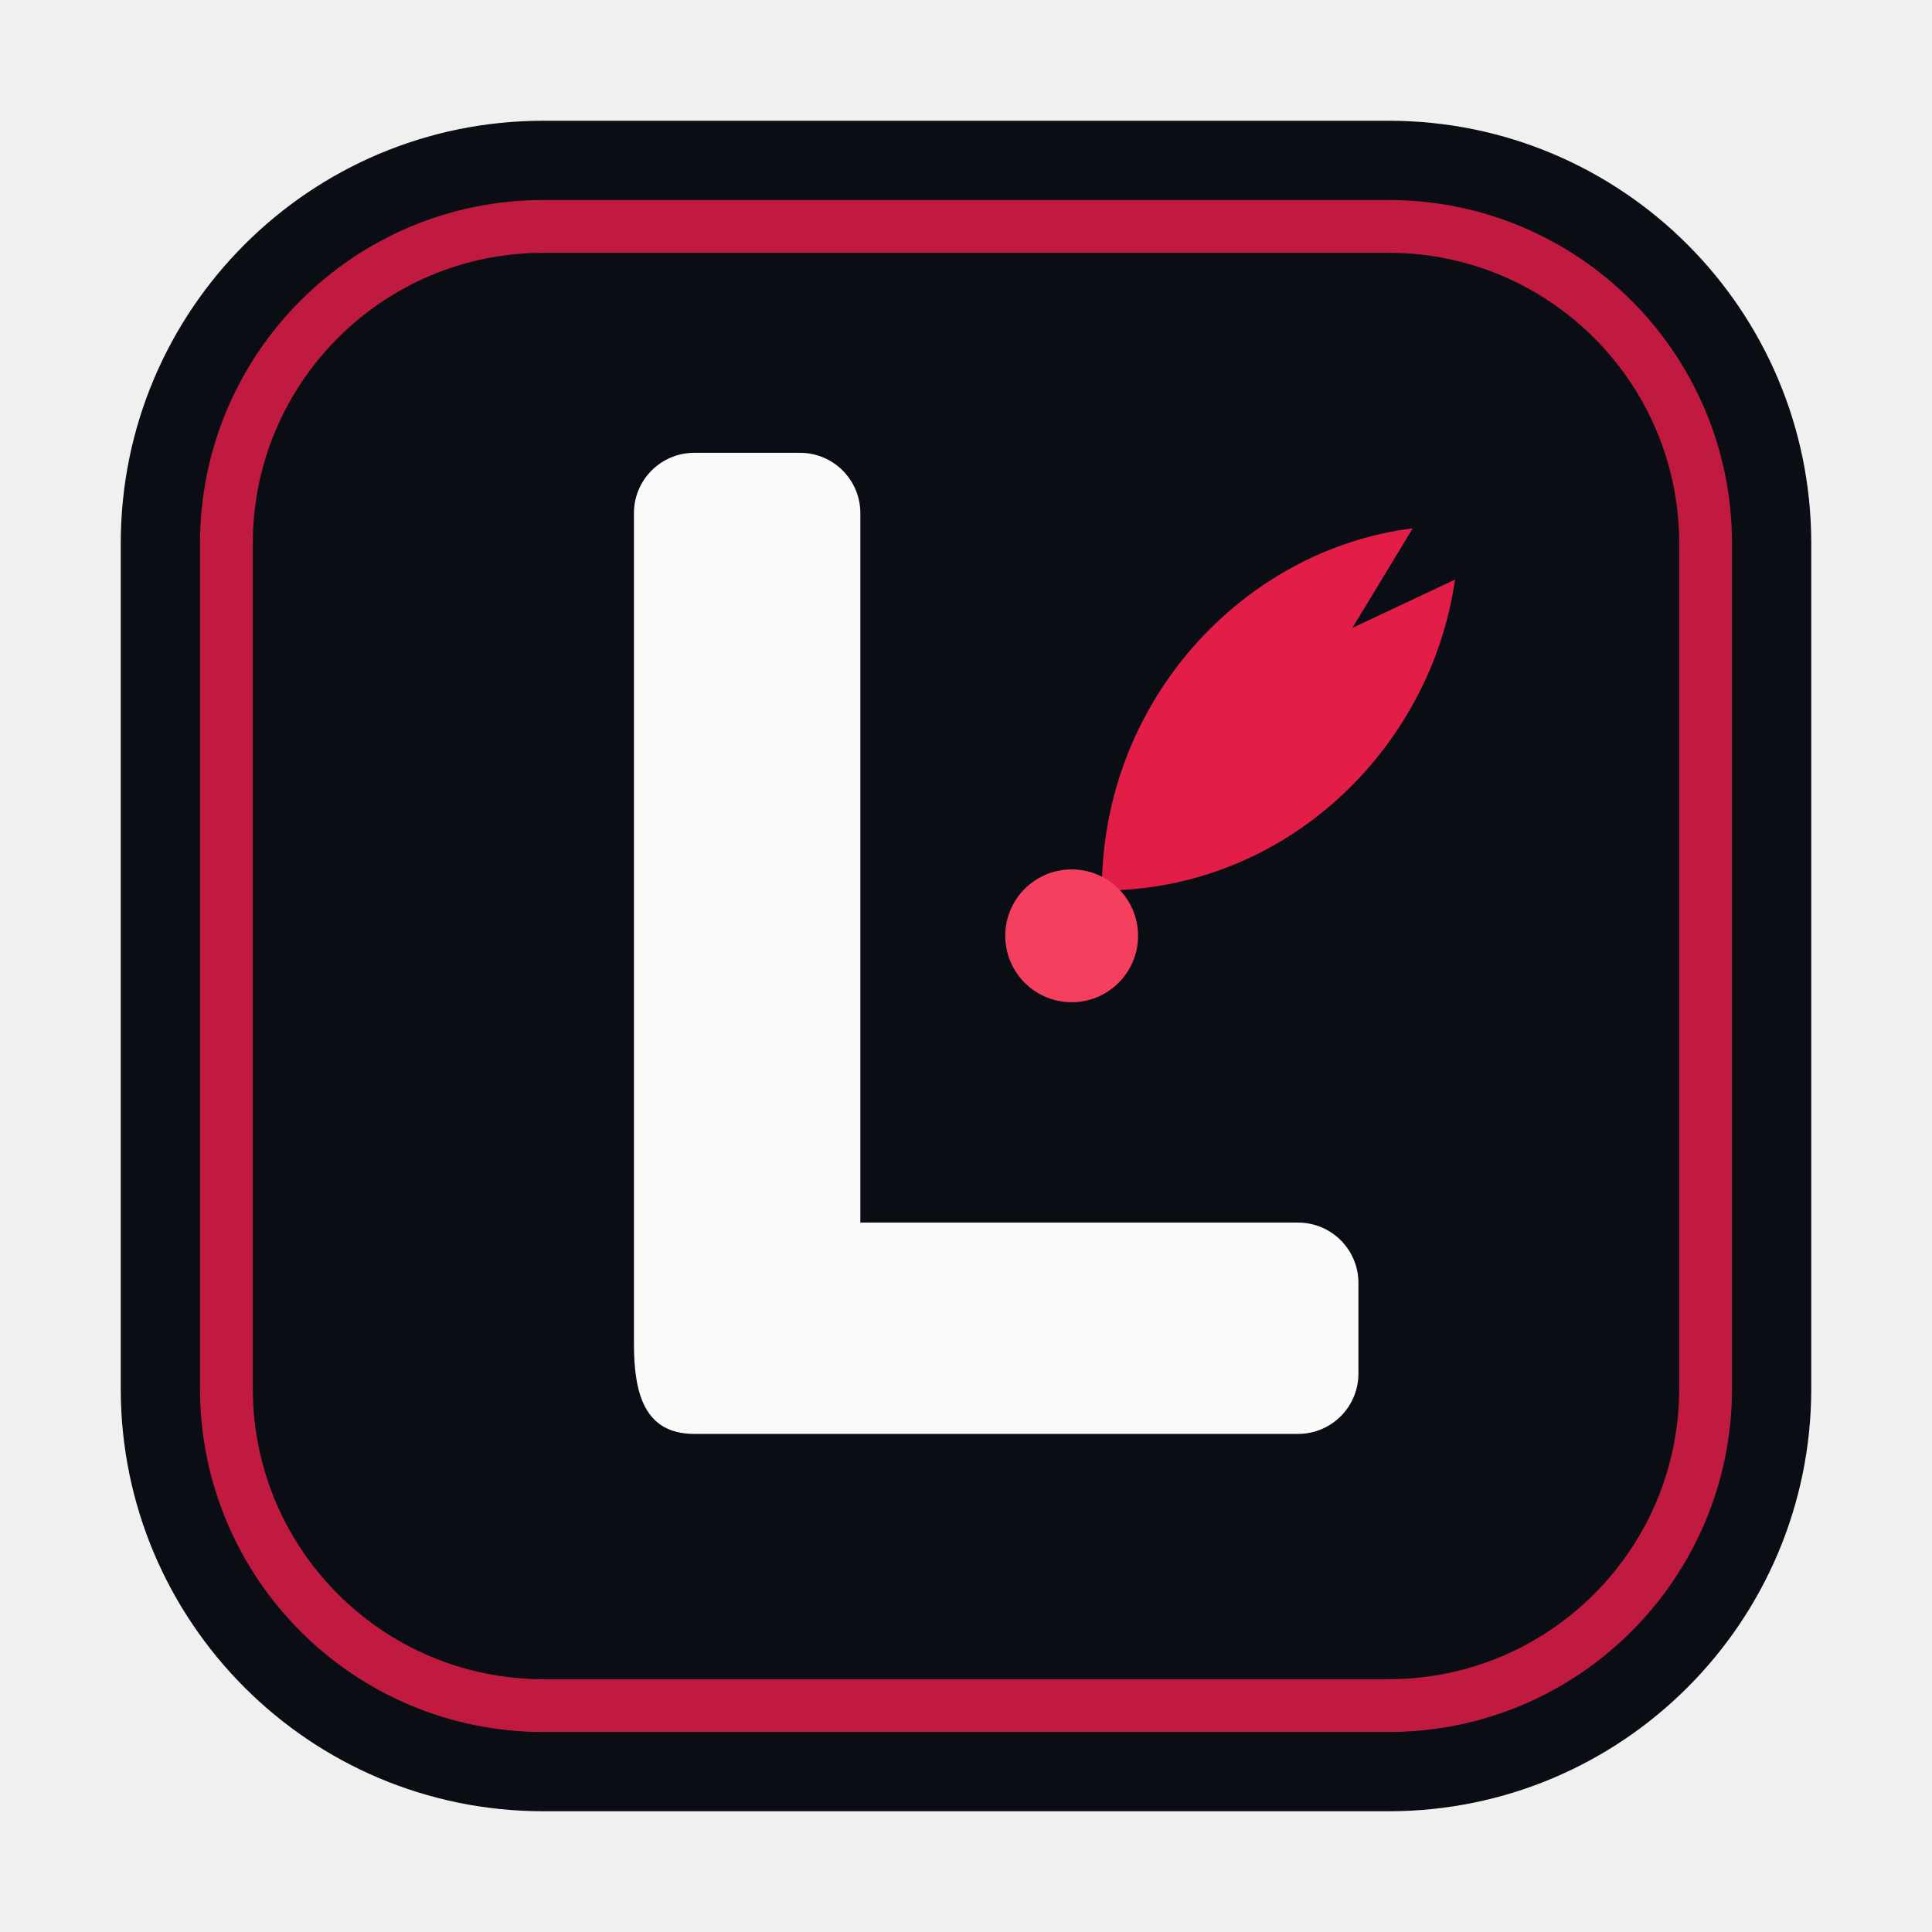
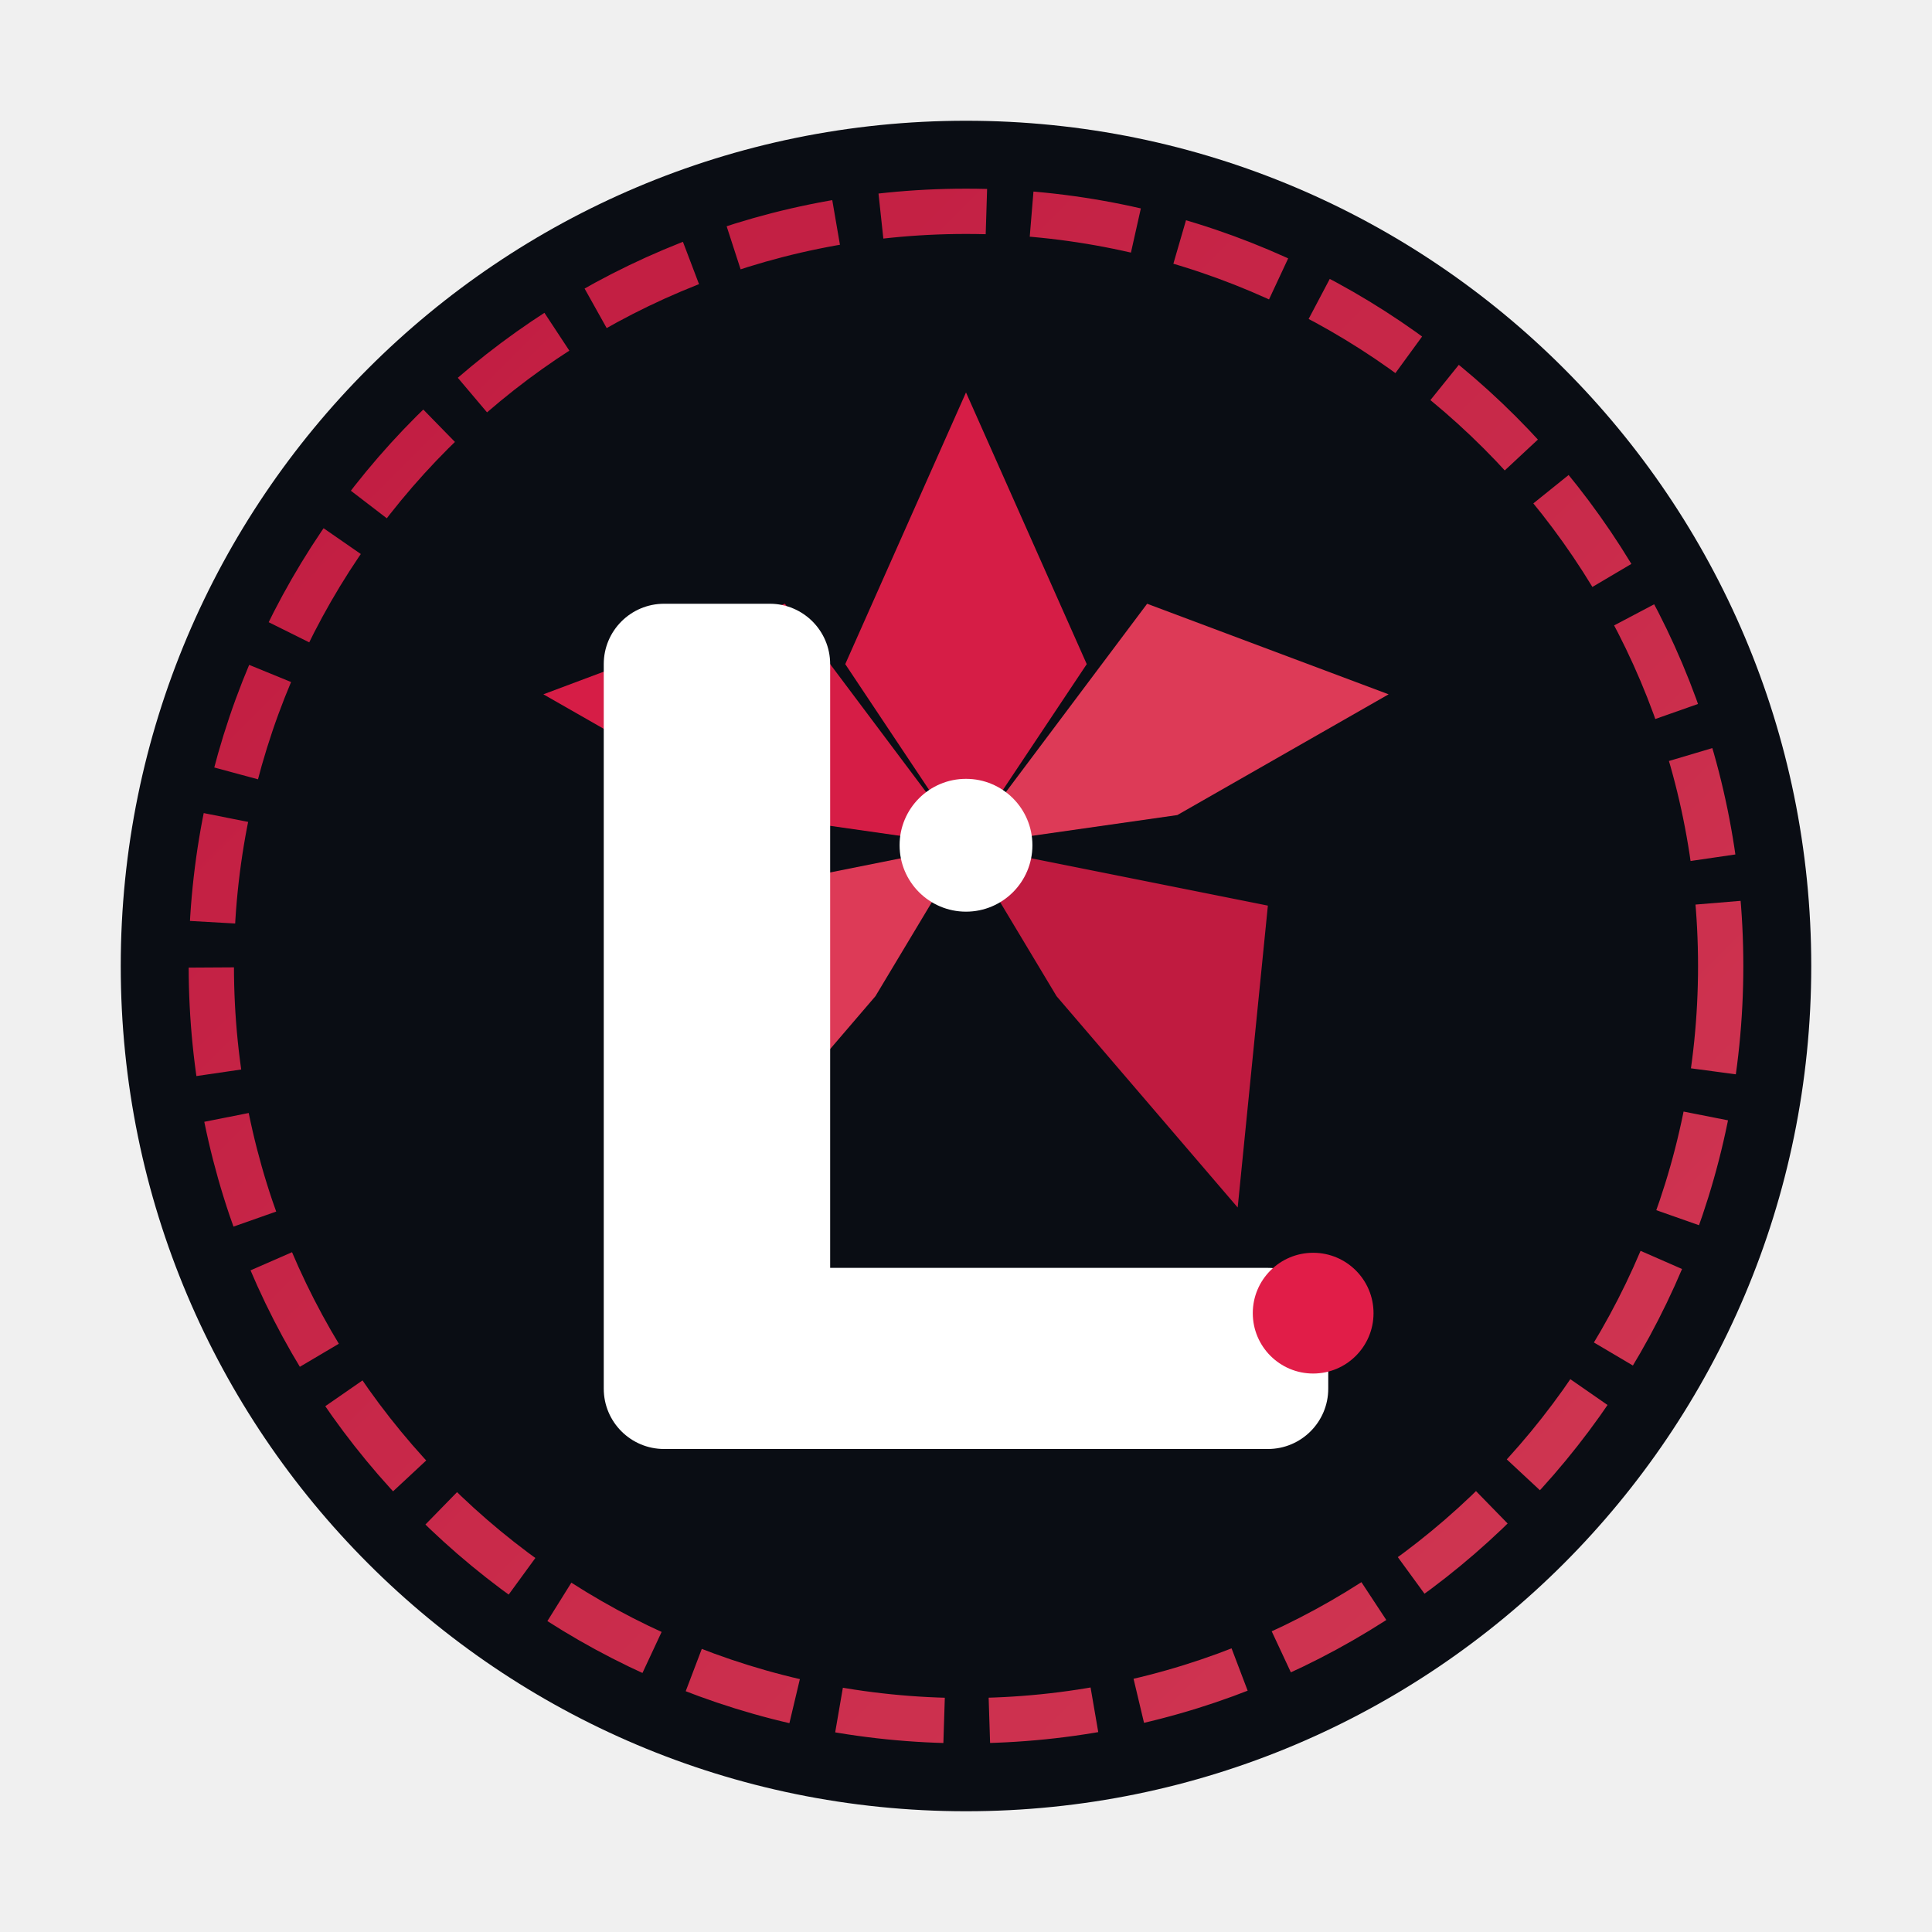
<svg xmlns="http://www.w3.org/2000/svg" viewBox="0 0 64 64" fill="none">
-   <rect x="4" y="4" width="56" height="56" rx="14" fill="#0A0D14" />
-   <rect x="7.5" y="7.5" width="49" height="49" rx="10.5" stroke="#E11D48" stroke-width="1.75" stroke-opacity="0.85" />
-   <path d="M21 17C21 15.895 21.895 15 23 15H26.5C27.605 15 28.5 15.895 28.5 17V40.5H43C44.105 40.5 45 41.395 45 42.5V45.5C45 46.605 44.105 47.5 43 47.5H23C21.343 47.5 21 46.157 21 44.5V17Z" fill="#FAFAFA" />
-   <path d="M36.5 29.5C36.5 23.2 41.2 18.2 46.8 17.5L44.8 20.8L48.2 19.2C47.4 24.8 42.6 29.5 36.5 29.5Z" fill="#E11D48" />
-   <circle cx="35.5" cy="31" r="2.2" fill="#F43F5E" />
+   <defs>
+     <linearGradient id="crestRing" x1="8" y1="8" x2="56" y2="56" gradientUnits="userSpaceOnUse">
+       <stop offset="0%" stop-color="#E11D48" />
+       <stop offset="100%" stop-color="#F43F5E" />
+     </linearGradient>
+   </defs>
+   <circle cx="32" cy="32" r="28" fill="#0A0D14" />
+   <circle cx="32" cy="32" r="25" stroke="url(#crestRing)" stroke-width="1.5" stroke-opacity="0.85" stroke-dasharray="3.5 1.5" />
+   <g transform="translate(32, 28)">
+     <path d="M0 -15 L4 -6 L0 0 L-4 -6 Z" fill="#E11D48" opacity="0.95" />
+     <path d="M14 -5 L7 -1 L0 0 L6 -8 Z" fill="#F43F5E" opacity="0.9" />
+     <path d="M9 12 L3 5 L0 0 L10 2 Z" fill="#E11D48" opacity="0.85" />
+     <path d="M-9 12 L-10 2 L0 0 L-3 5 Z" fill="#F43F5E" opacity="0.9" />
+     <path d="M-14 -5 L-6 -8 L0 0 L-7 -1 Z" fill="#E11D48" opacity="0.95" />
+     <circle cx="0" cy="0" r="2.2" fill="#FFFFFF" />
+   </g>
+   <path d="M20 22 C20 20.895 20.895 20 22 20 H25.5 C26.605 20 27.5 20.895 27.5 22 V42 H42 C43.105 42 44 42.895 44 44 V46 C44 47.105 43.105 48 42 48 H22 C20.895 48 20 47.105 20 46 Z" fill="#FFFFFF" />
+   <circle cx="43.5" cy="43.5" r="2" fill="#E11D48" />
</svg>
